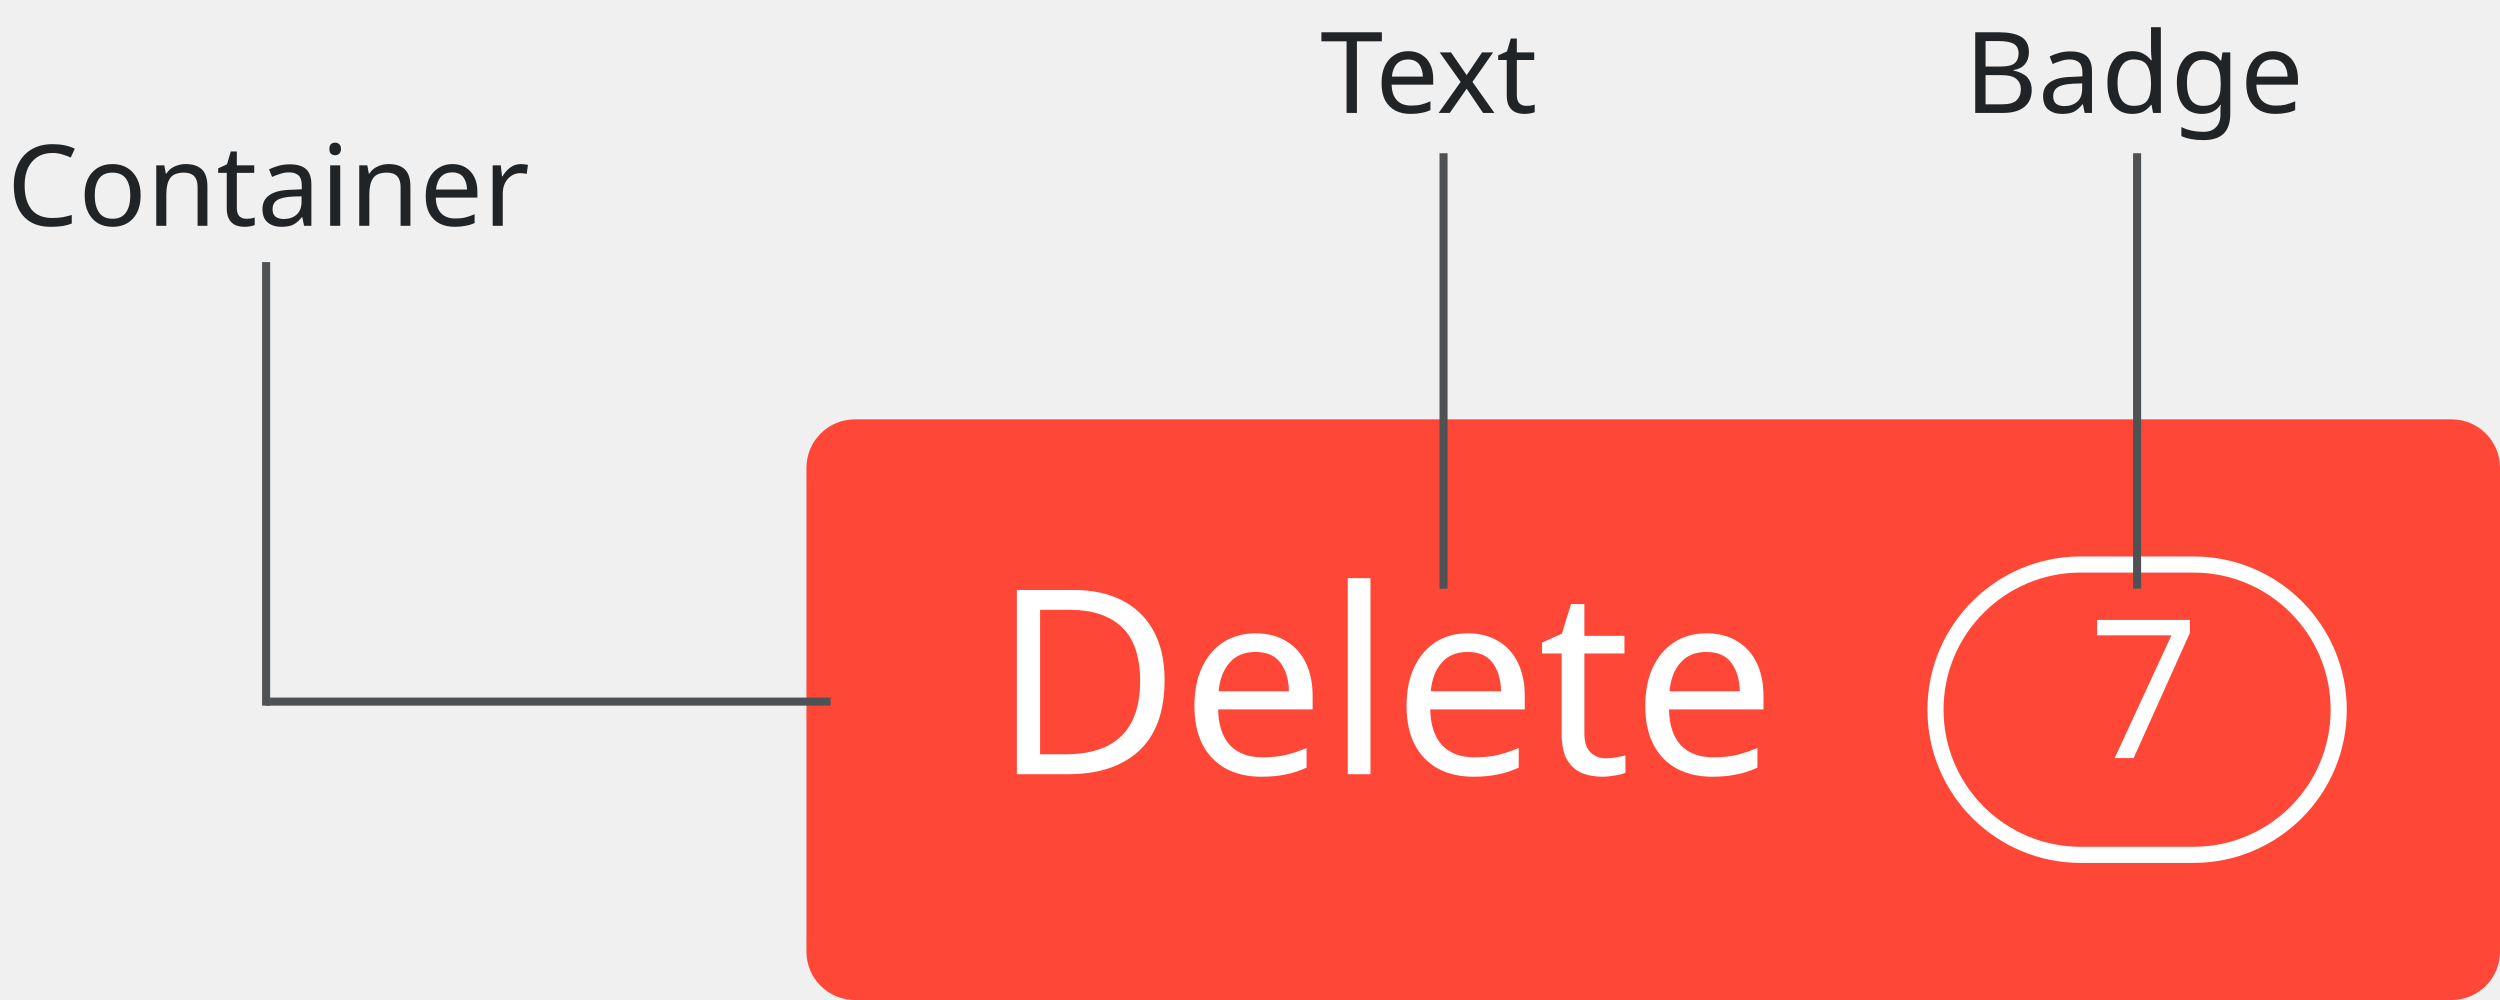
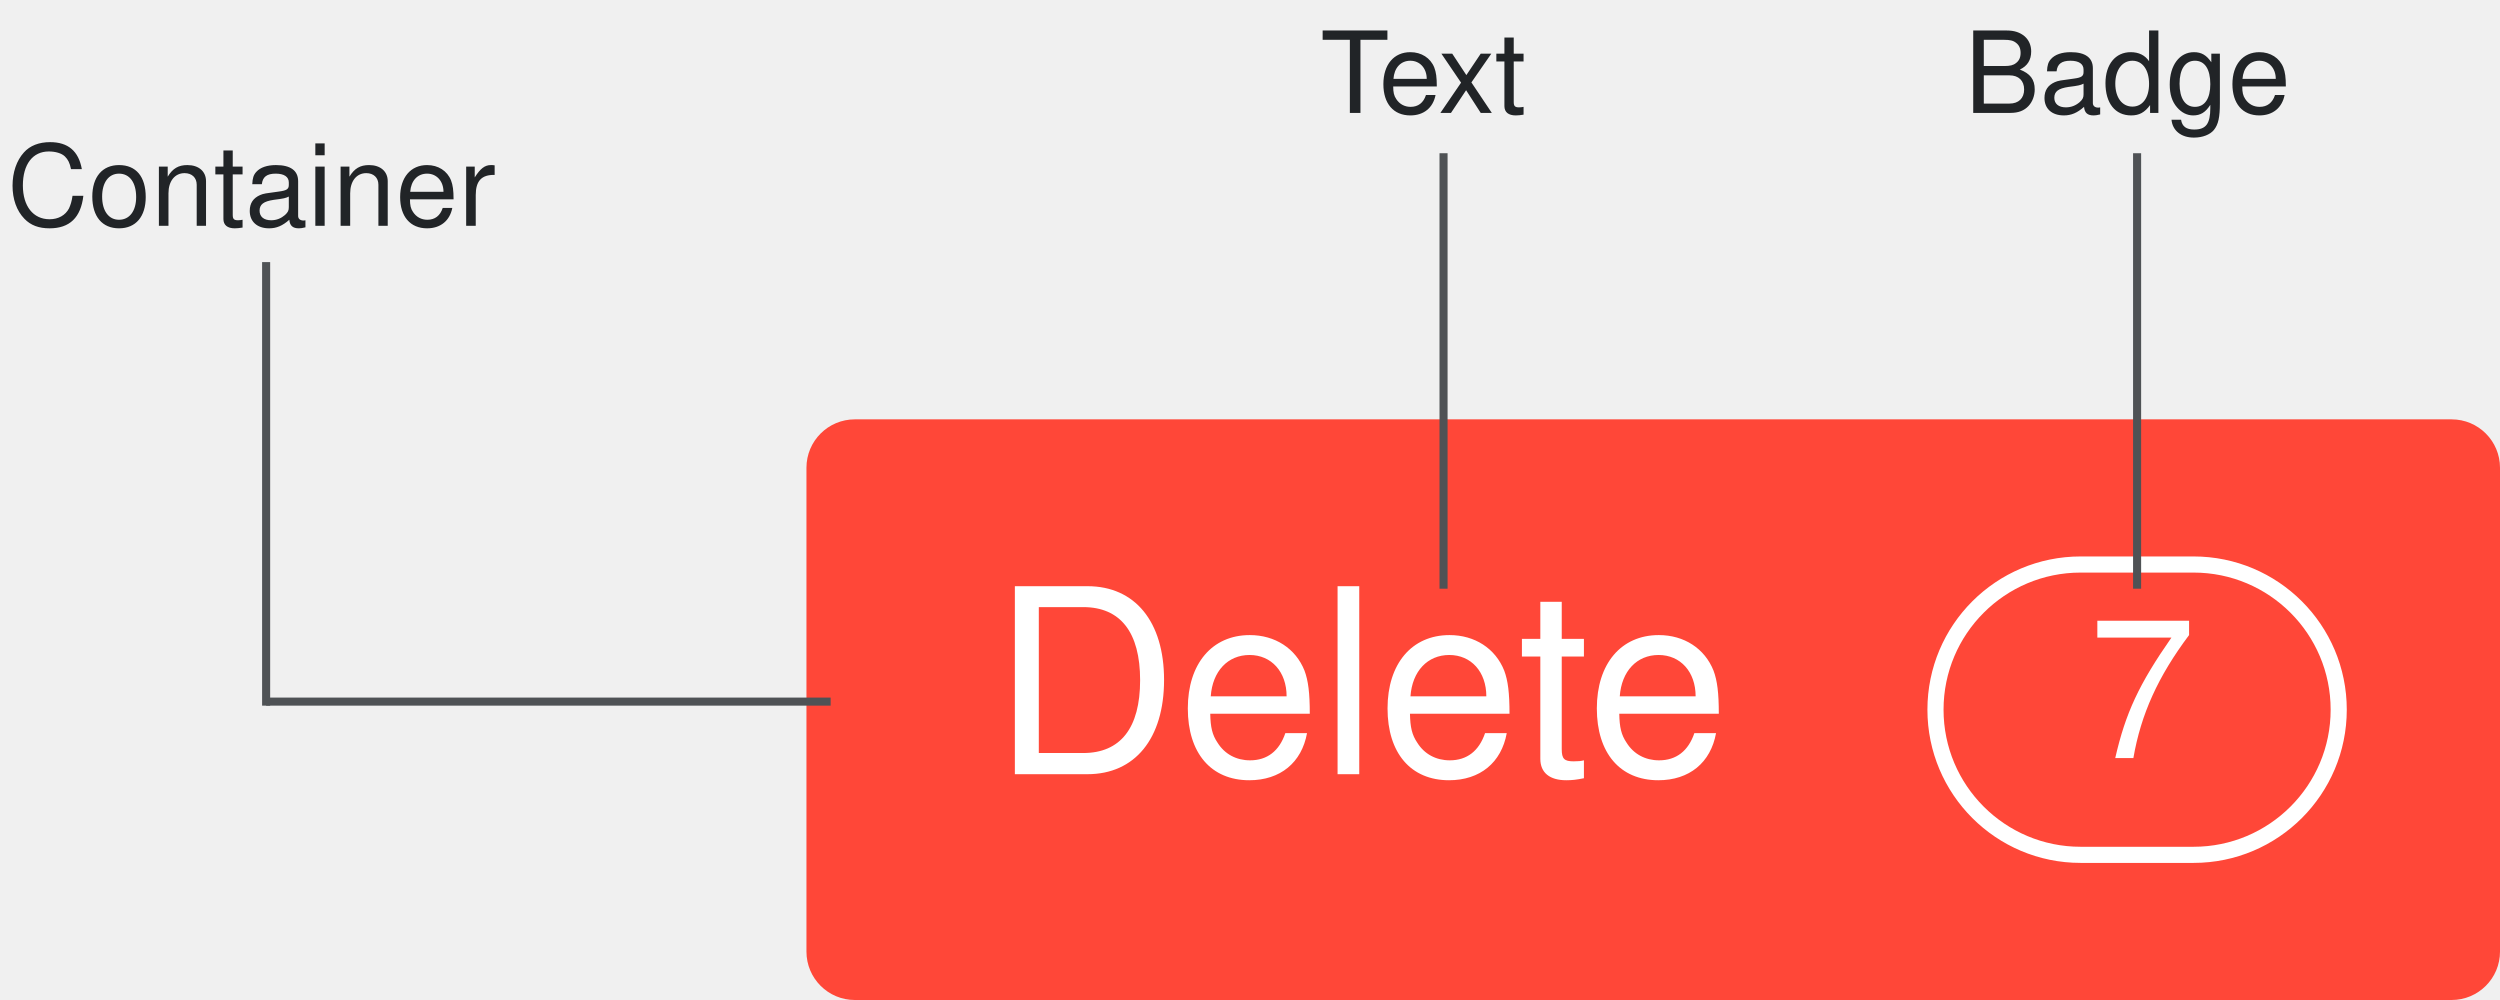
- <svg xmlns="http://www.w3.org/2000/svg" width="155px" height="62px" viewBox="0 0 155 62" version="1.1">
-   <g id="for-benny" stroke="none" stroke-width="1" fill="none" fill-rule="evenodd">
-     <g id="Slide-7" transform="translate(-48, -7)">
-       <g id="Group-2" transform="translate(48, 7)">
-         <g id="Group" transform="translate(50, 26)">
-           <g id="Button-/-5.-Destructive-/-Default">
-             <rect id="Background" fill="#FF4738" x="0" y="0" width="105" height="36" rx="3" />
-             <text id="✏️-Label" font-family="RedHatText-Regular, Red Hat Text" font-size="16" font-weight="normal" line-spacing="24" fill="#FFFFFF">
-               <tspan x="11.5" y="22">Delete </tspan>
-             </text>
-           </g>
-           <g id="Badge-/-Default" transform="translate(66, 9)">
-             <rect id="Background" stroke="#FFFFFF" x="4" y="0" width="25" height="18" rx="9" />
-             <text id="💯-Count" font-family="RedHatText-Medium, Red Hat Text" font-size="12" font-weight="400" line-spacing="18" fill="#FFFFFF">
-               <tspan x="13.49" y="12">7</tspan>
-             </text>
-           </g>
-         </g>
-         <line x1="51.5" y1="43.5" x2="16.5" y2="43.5" id="Line" stroke="#4F5255" stroke-width="0.5" />
-         <line x1="16.5" y1="43.5" x2="16.5" y2="16.5" id="Line-2" stroke="#4F5255" stroke-width="0.5" stroke-linecap="square" />
-         <text id="Container" font-family="RedHatText-Regular, Red Hat Text" font-size="7" font-weight="normal" fill="#212427">
-           <tspan x="0.435" y="14">Container</tspan>
-         </text>
-         <line x1="89.5" y1="36.5" x2="89.5" y2="9.5" id="Line-2-Copy" stroke="#4F5255" stroke-width="0.5" />
-         <text id="Text" font-family="RedHatText-Regular, Red Hat Text" font-size="7" font-weight="normal" fill="#212427">
-           <tspan x="81.864" y="7">Text</tspan>
-         </text>
-         <line x1="132.5" y1="36.5" x2="132.5" y2="9.5" id="Line-2-Copy-2" stroke="#4F5255" stroke-width="0.5" />
-         <text id="Badge" font-family="RedHatText-Regular, Red Hat Text" font-size="7" font-weight="normal" fill="#212427">
-           <tspan x="121.794" y="7">Badge</tspan>
-         </text>
-       </g>
+ <svg xmlns="http://www.w3.org/2000/svg" viewBox="0 0 155 62">
+   <g fill="none" fill-rule="evenodd">
+     <g transform="translate(50 26)">
+       <rect fill="#FF4738" width="105" height="36" rx="3" />
+       <text font-family="RedHatText-Regular, Red Hat Text, Overpass, Helvetica, Arial" font-size="16" fill="#FFF">
+         <tspan x="11.5" y="22">Delete </tspan>
+       </text>
    </g>
+     <g transform="translate(116 35)">
+       <rect stroke="#FFF" x="4" width="25" height="18" rx="9" />
+       <text font-family="RedHatText-Medium, Red Hat Text, Overpass, Helvetica, Arial" font-size="12" font-weight="400" fill="#FFF">
+         <tspan x="13.49" y="12">7</tspan>
+       </text>
+     </g>
+     <path stroke="#4F5255" stroke-width=".5" d="M51.5 43.5h-35" />
+     <path stroke="#4F5255" stroke-width=".5" stroke-linecap="square" d="M16.5 43.5v-27" />
+     <text font-family="RedHatText-Regular, Red Hat Text, Overpass, Helvetica, Arial" font-size="7" fill="#212427">
+       <tspan x=".435" y="14">Container</tspan>
+     </text>
+     <path stroke="#4F5255" stroke-width=".5" d="M89.5 36.5v-27" />
+     <text font-family="RedHatText-Regular, Red Hat Text, Overpass, Helvetica, Arial" font-size="7" fill="#212427">
+       <tspan x="81.864" y="7">Text</tspan>
+     </text>
+     <path stroke="#4F5255" stroke-width=".5" d="M132.5 36.5v-27" />
+     <text font-family="RedHatText-Regular, Red Hat Text, Overpass, Helvetica, Arial" font-size="7" fill="#212427">
+       <tspan x="121.794" y="7">Badge</tspan>
+     </text>
  </g>
</svg>
